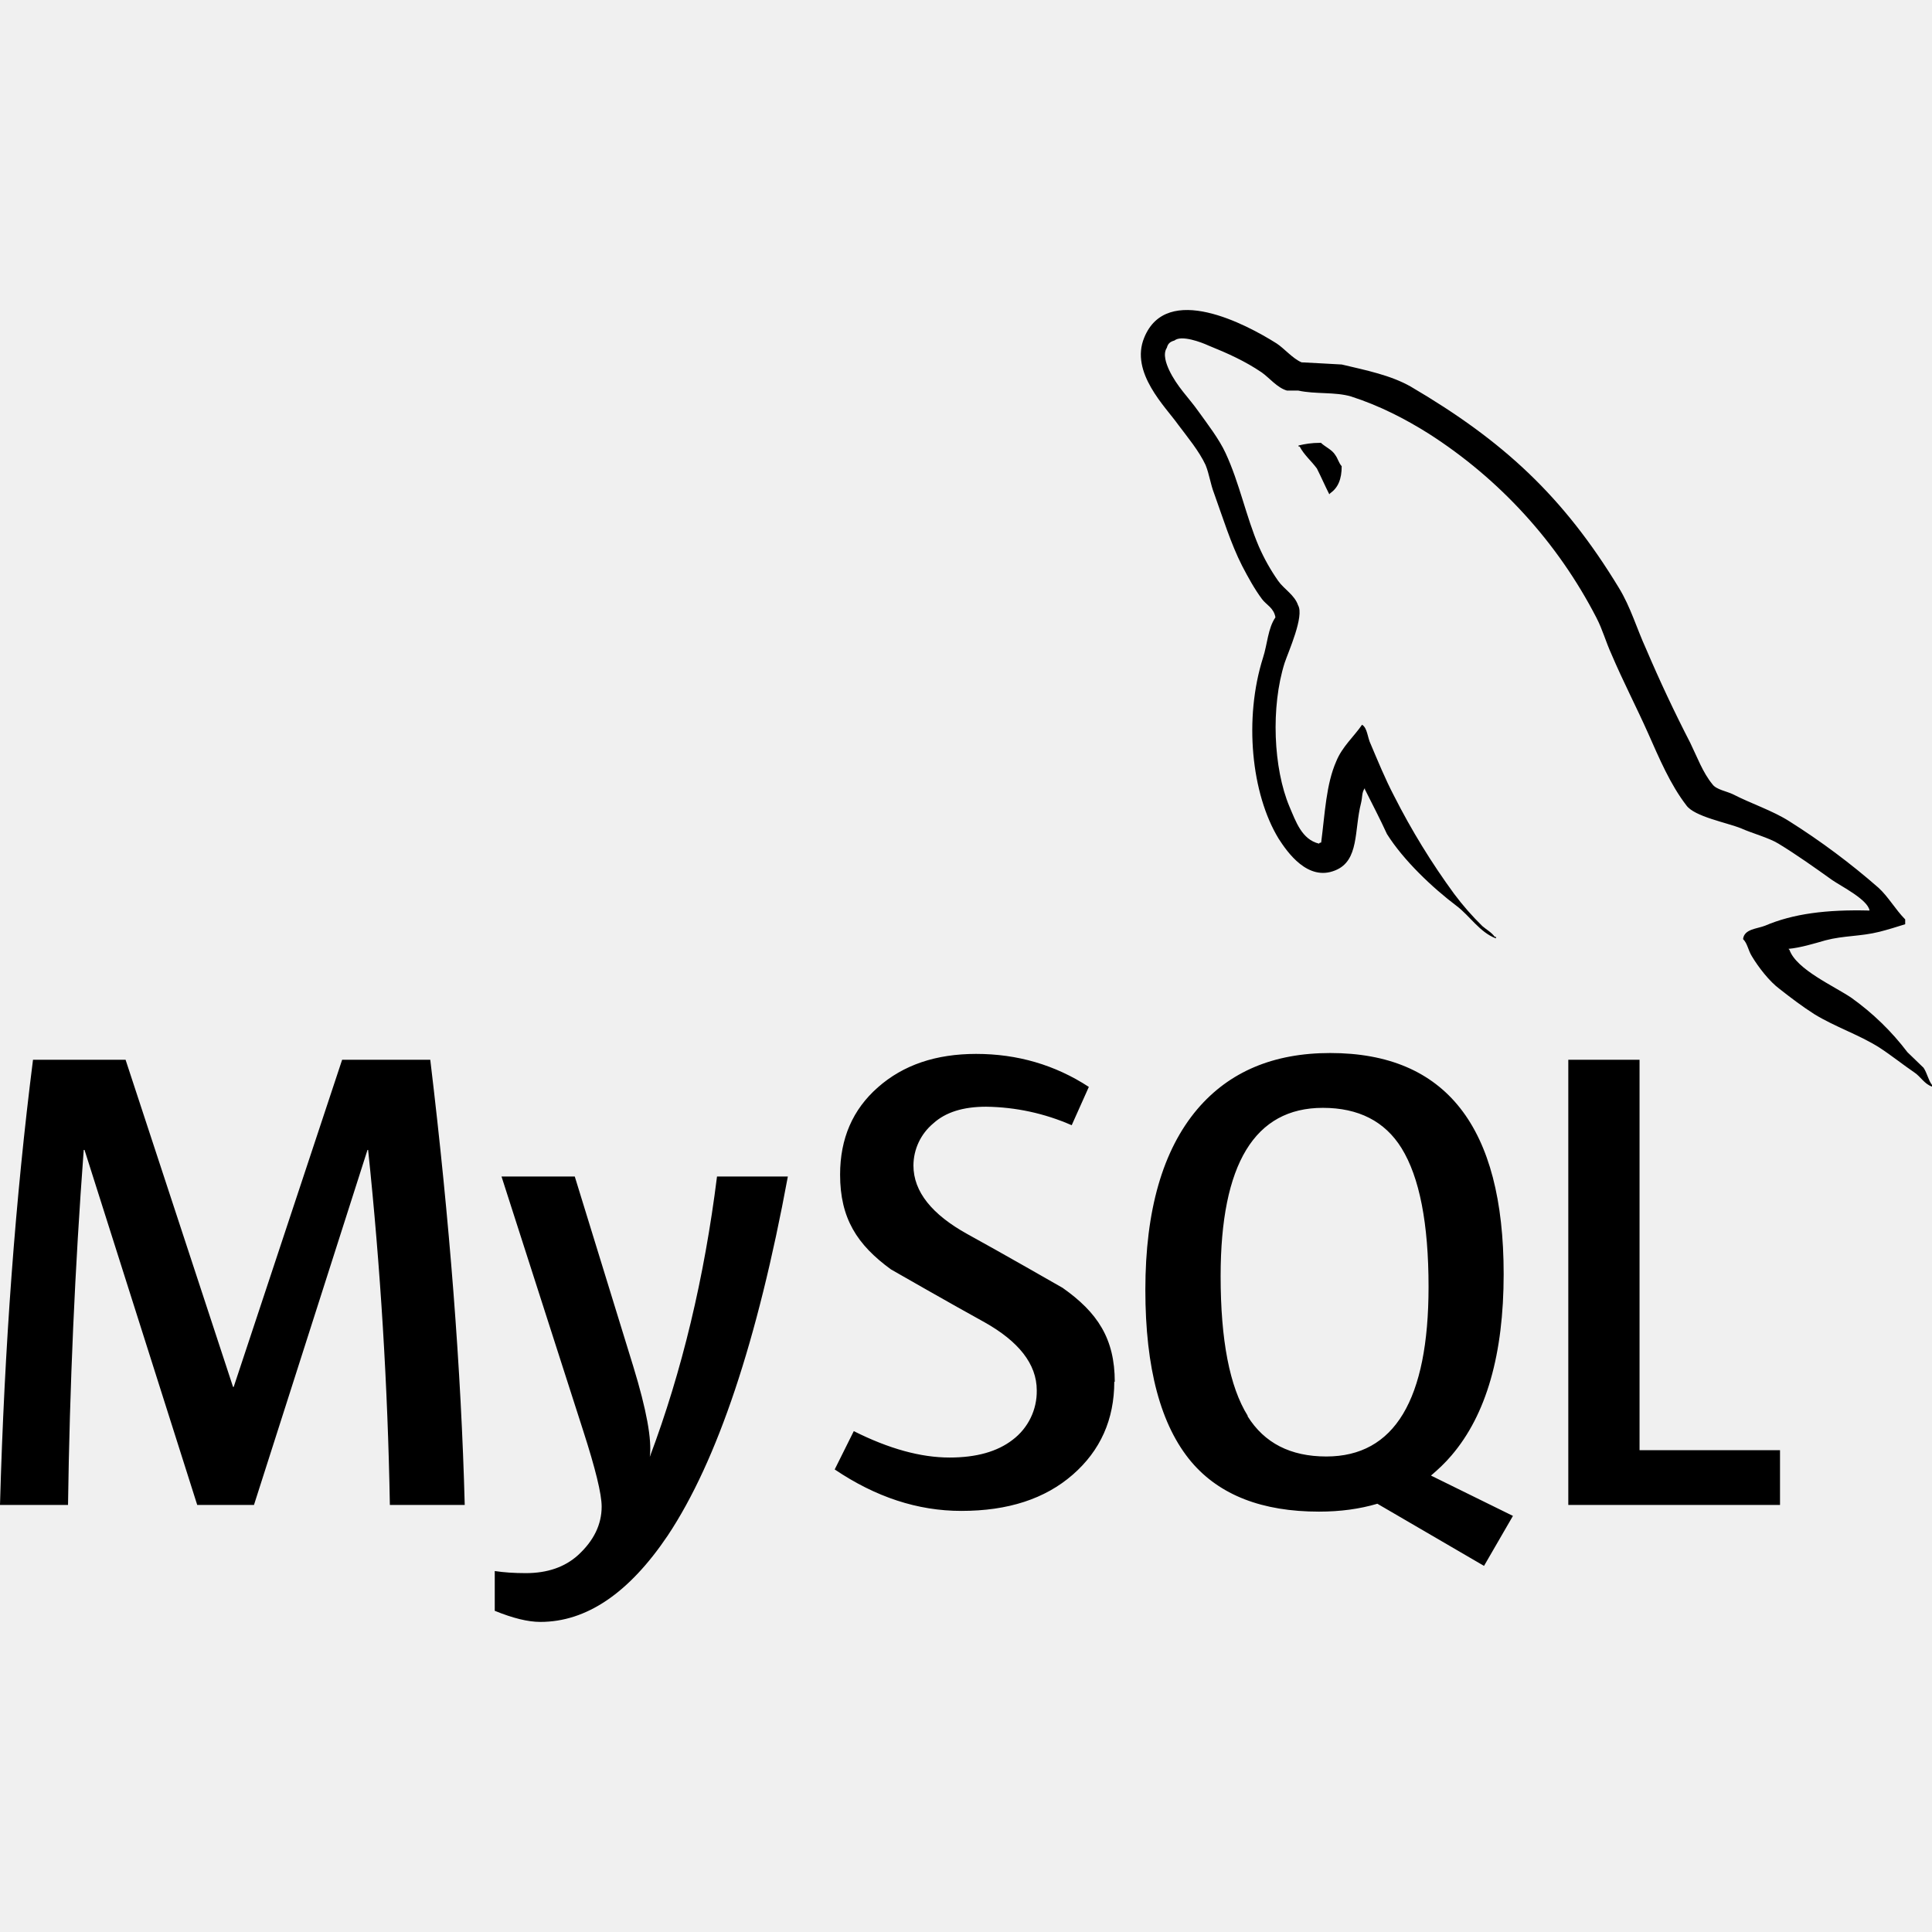
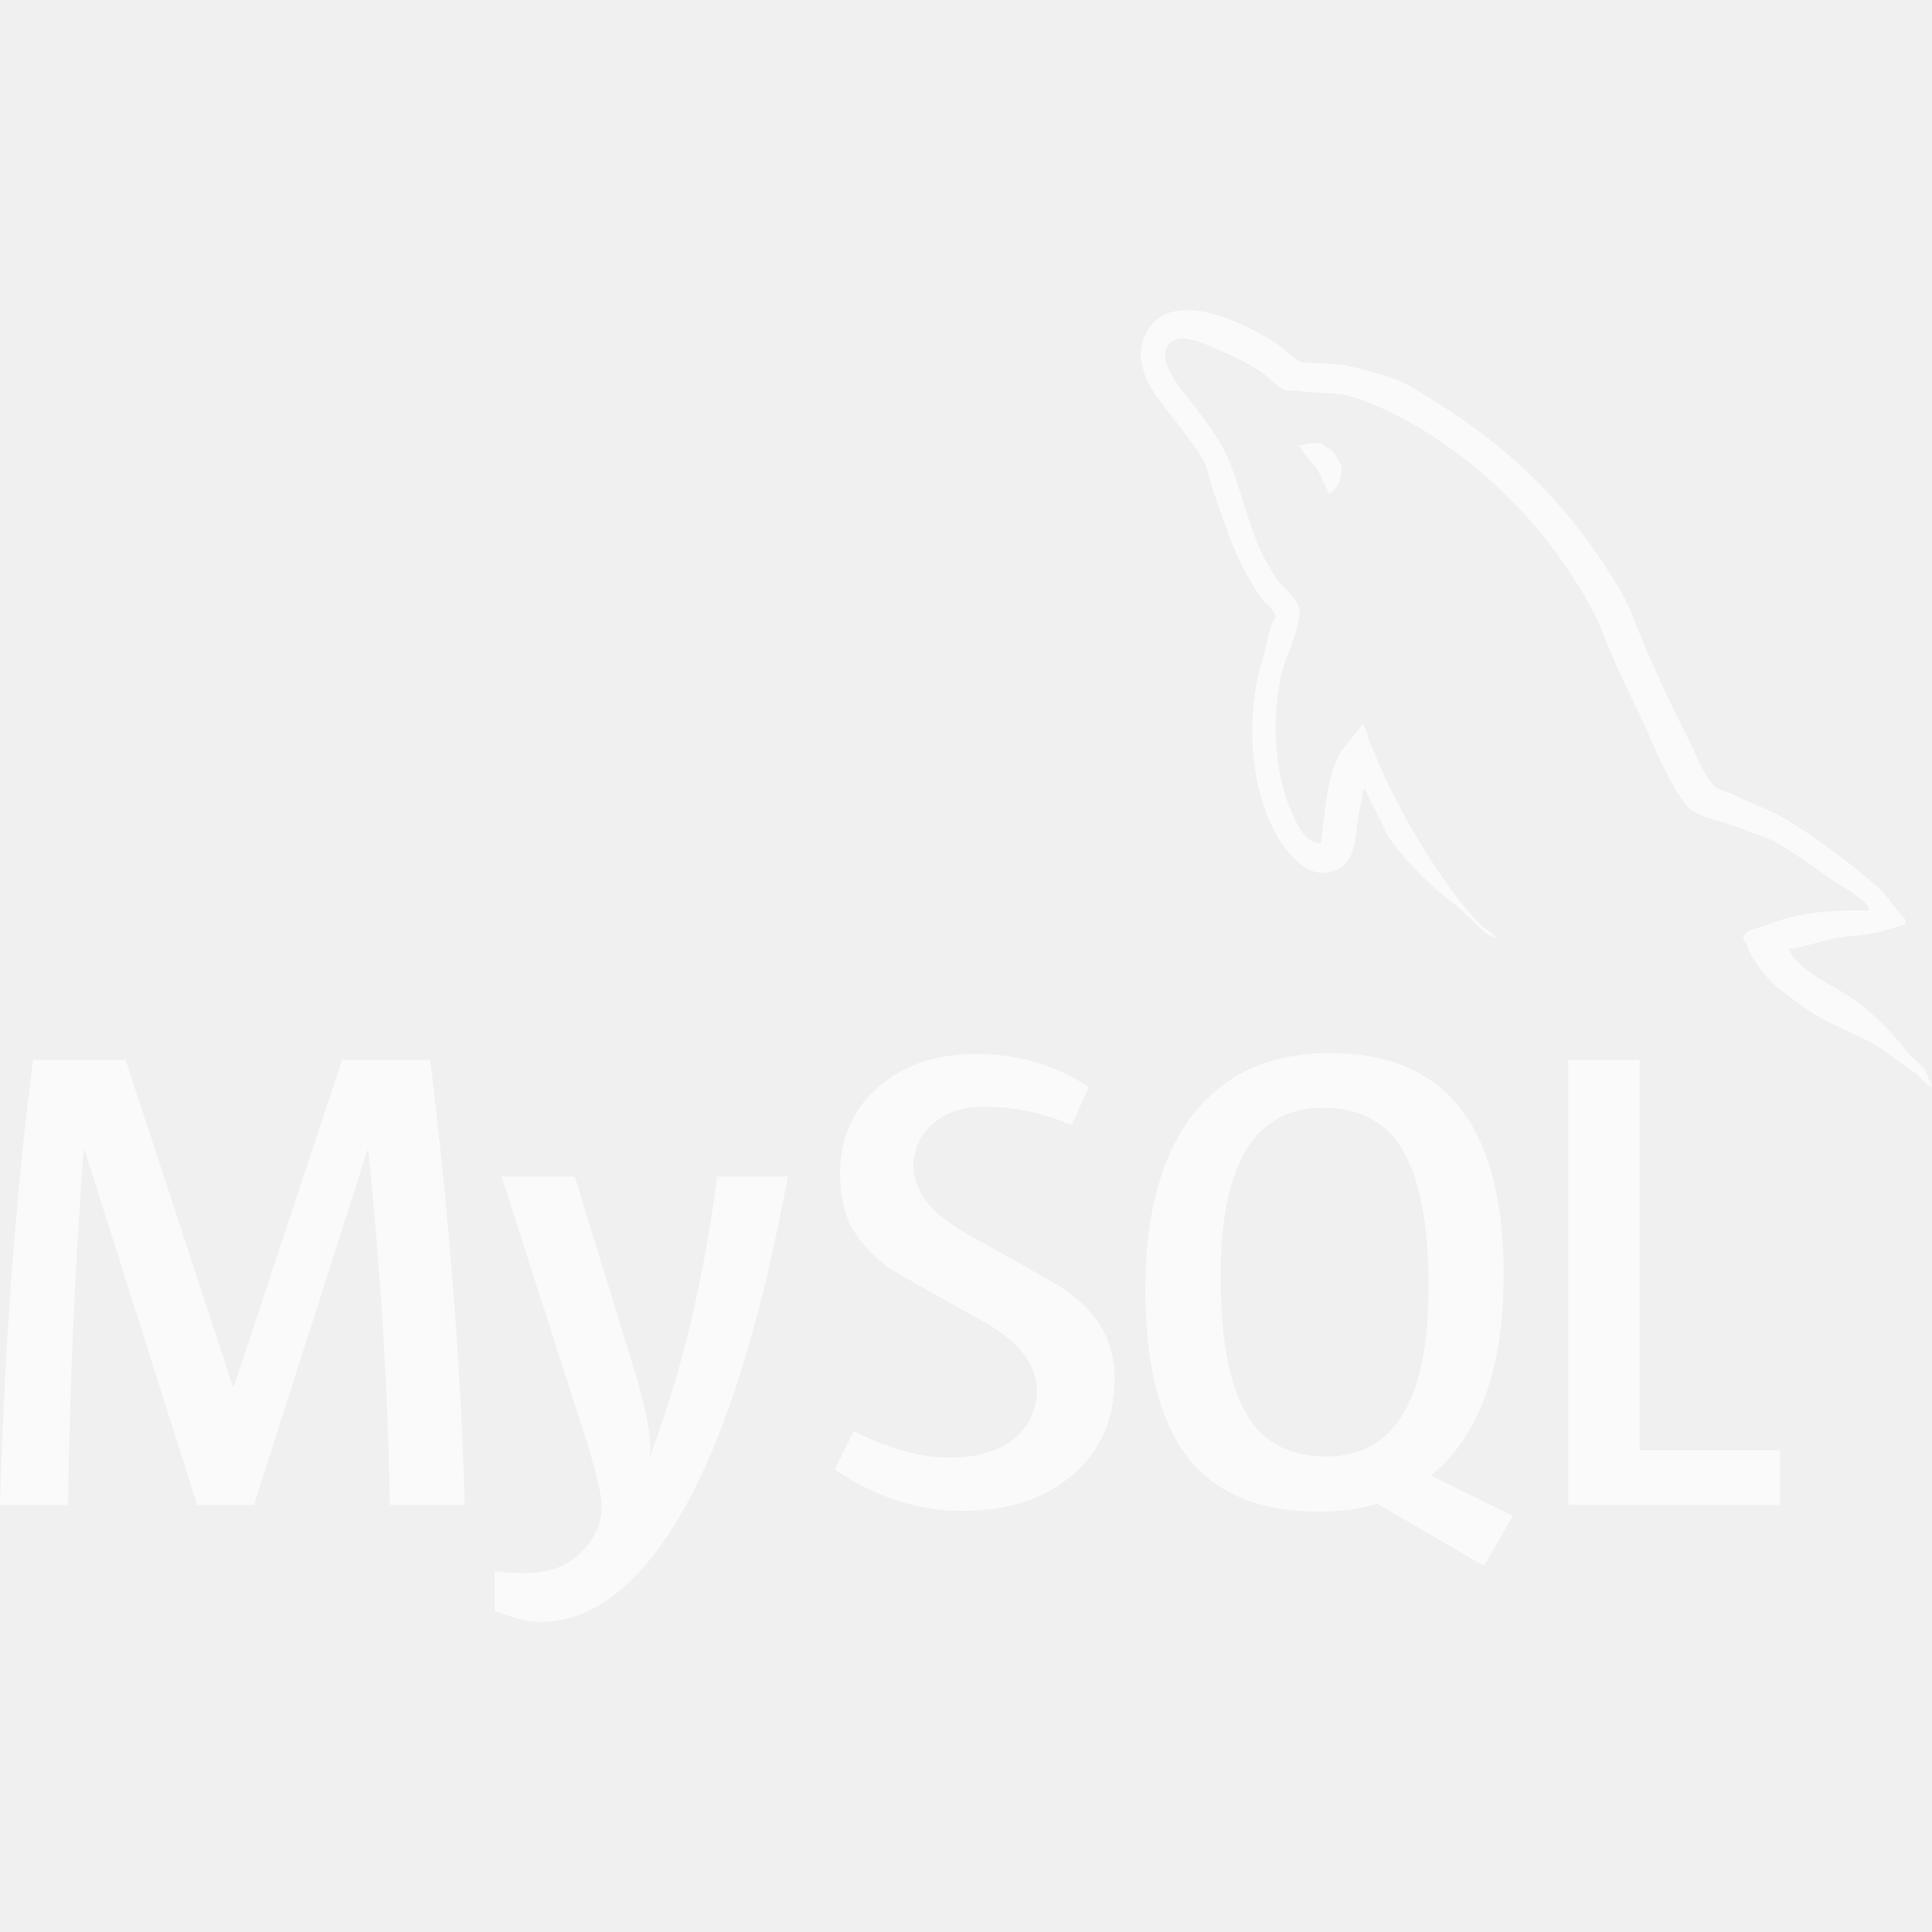
- <svg xmlns="http://www.w3.org/2000/svg" role="img" viewBox="0 0 24 24">
-   <path d="M16.405 5.501c-.115 0-.193.014-.274.033v.013h.014c.054.104.146.18.214.273.054.107.1.214.154.32l.014-.015c.094-.066.14-.172.14-.333-.04-.047-.046-.094-.08-.14-.04-.067-.126-.1-.18-.153zM5.77 18.695h-.927a50.854 50.854 0 00-.27-4.41h-.008l-1.41 4.41H2.45l-1.4-4.41h-.01a72.892 72.892 0 00-.195 4.41H0c.055-1.966.192-3.81.41-5.53h1.15l1.335 4.064h.008l1.347-4.064h1.095c.242 2.015.384 3.86.428 5.53zm4.017-4.08c-.378 2.045-.876 3.533-1.492 4.46-.482.716-1.01 1.073-1.583 1.073-.153 0-.34-.046-.566-.138v-.494c.11.017.24.026.386.026.268 0 .483-.075.647-.222.197-.18.295-.382.295-.605 0-.155-.077-.47-.23-.944L6.23 14.615h.91l.727 2.36c.164.536.233.91.205 1.123.4-1.064.678-2.227.835-3.483zm12.325 4.08h-2.63v-5.53h.885v4.85h1.745zm-3.32.135l-1.016-.5c.09-.076.177-.158.255-.25.433-.506.648-1.258.648-2.253 0-1.83-.718-2.746-2.155-2.746-.704 0-1.254.232-1.65.697-.43.508-.646 1.256-.646 2.245 0 .972.19 1.686.574 2.14.35.41.877.615 1.583.615.264 0 .506-.033.725-.098l1.325.772.36-.622zM15.5 17.588c-.225-.36-.337-.94-.337-1.736 0-1.393.424-2.09 1.27-2.09.443 0 .77.167.977.5.224.362.336.936.336 1.723 0 1.404-.424 2.108-1.27 2.108-.445 0-.77-.167-.978-.5zm-1.658-.425c0 .47-.172.856-.516 1.156-.344.3-.803.45-1.384.45-.543 0-1.064-.172-1.573-.515l.237-.476c.438.22.833.328 1.19.328.332 0 .593-.073.783-.22a.754.754 0 00.3-.615c0-.33-.23-.61-.648-.845-.388-.213-1.163-.657-1.163-.657-.422-.307-.632-.636-.632-1.177 0-.45.157-.81.47-1.085.315-.278.72-.415 1.22-.415.512 0 .98.136 1.4.41l-.213.476a2.726 2.726 0 00-1.064-.23c-.283 0-.502.068-.654.206a.685.685 0 00-.248.524c0 .328.234.61.666.85.393.215 1.187.67 1.187.67.433.305.648.63.648 1.168zm9.382-5.852c-.535-.014-.95.04-1.297.188-.1.04-.26.04-.274.167.055.053.063.14.11.214.08.134.218.313.346.407.14.11.28.216.427.31.26.16.555.255.81.416.145.094.293.213.44.313.073.05.12.14.214.172v-.02c-.046-.06-.06-.147-.105-.214-.067-.067-.134-.127-.2-.193a3.223 3.223 0 00-.695-.675c-.214-.146-.682-.35-.77-.595l-.013-.014c.146-.013.32-.066.46-.106.227-.06.435-.047.67-.106.106-.027.213-.06.32-.094v-.06c-.12-.12-.21-.283-.334-.395a8.867 8.867 0 00-1.104-.823c-.21-.134-.476-.22-.697-.334-.08-.04-.214-.06-.26-.127-.12-.146-.19-.34-.275-.514a17.69 17.69 0 01-.547-1.163c-.12-.262-.193-.523-.34-.763-.69-1.137-1.437-1.826-2.586-2.5-.247-.14-.543-.2-.856-.274-.167-.008-.334-.02-.5-.027-.11-.047-.216-.174-.31-.235-.38-.24-1.364-.76-1.644-.072-.18.434.267.862.422 1.082.115.153.26.328.34.5.047.116.06.235.107.356.106.294.207.622.347.897.073.14.153.287.247.413.054.073.146.107.167.227-.094.136-.1.334-.154.5-.24.757-.146 1.693.194 2.25.107.166.362.534.703.393.3-.12.234-.5.32-.835.02-.08.007-.133.048-.187v.015c.094.188.188.367.274.555.206.328.566.668.867.895.16.12.287.328.487.402v-.02h-.015c-.043-.058-.1-.086-.154-.133a3.445 3.445 0 01-.35-.4 8.76 8.76 0 01-.747-1.218c-.11-.21-.202-.436-.29-.643-.04-.08-.04-.2-.107-.24-.1.146-.247.273-.32.453-.127.288-.14.642-.188 1.01-.027.007-.014 0-.027.014-.214-.052-.287-.274-.367-.46-.2-.475-.233-1.238-.06-1.785.047-.14.247-.582.167-.716-.042-.127-.174-.2-.247-.303a2.478 2.478 0 01-.24-.427c-.16-.374-.24-.788-.414-1.162-.08-.173-.22-.354-.334-.513-.127-.18-.267-.307-.368-.52-.033-.073-.08-.194-.027-.274.014-.054.042-.075.094-.09.088-.072.335.022.422.062.247.1.455.194.662.334.094.066.195.193.315.226h.14c.214.047.455.014.655.073.355.114.675.28.962.46a5.953 5.953 0 012.085 2.286c.08.154.115.295.188.455.14.33.313.663.455.982.14.315.275.636.476.897.1.14.502.213.682.286.133.06.34.115.46.188.23.14.454.3.67.454.11.076.443.243.463.378z" />
+ <svg xmlns="http://www.w3.org/2000/svg" width="65" height="65" viewBox="0 0 65 65" fill="none">
+   <g opacity="0.65">
+     <path d="M44.43 14.899C44.119 14.899 43.907 14.936 43.688 14.988V15.023H43.726C43.872 15.305 44.121 15.511 44.306 15.762C44.452 16.052 44.577 16.342 44.723 16.629L44.761 16.588C45.015 16.41 45.14 16.123 45.14 15.687C45.032 15.559 45.015 15.432 44.923 15.307C44.815 15.126 44.582 15.037 44.436 14.893L44.43 14.899ZM15.627 50.632H13.117C13.046 46.642 12.802 42.657 12.385 38.688H12.364L8.545 50.632H6.635L2.844 38.688H2.817C2.52 42.663 2.344 46.647 2.289 50.632H0C0.149 45.308 0.52 40.313 1.11 35.655H4.225L7.841 46.662H7.862L11.51 35.655H14.476C15.132 41.112 15.516 46.109 15.635 50.632H15.627ZM26.506 39.582C25.483 45.121 24.134 49.151 22.466 51.661C21.16 53.601 19.73 54.568 18.178 54.568C17.764 54.568 17.258 54.443 16.645 54.194V52.856C16.943 52.902 17.295 52.926 17.691 52.926C18.417 52.926 18.999 52.723 19.443 52.325C19.977 51.837 20.242 51.29 20.242 50.686C20.242 50.267 20.034 49.413 19.619 48.13L16.873 39.582H19.337L21.306 45.974C21.751 47.426 21.938 48.438 21.862 49.015C22.945 46.134 23.698 42.984 24.123 39.582H26.506ZM59.887 50.632H52.764V35.655H55.161V48.791H59.887V50.632ZM50.895 50.998L48.143 49.644C48.387 49.438 48.623 49.216 48.834 48.967C50.007 47.596 50.589 45.559 50.589 42.865C50.589 37.908 48.644 35.428 44.752 35.428C42.846 35.428 41.356 36.056 40.284 37.315C39.119 38.691 38.534 40.717 38.534 43.396C38.534 46.028 39.049 47.962 40.089 49.191C41.037 50.302 42.464 50.857 44.376 50.857C45.091 50.857 45.746 50.768 46.34 50.592L49.928 52.682L50.903 50.998H50.895ZM41.979 47.634C41.37 46.659 41.066 45.088 41.066 42.932C41.066 39.16 42.215 37.272 44.506 37.272C45.706 37.272 46.592 37.724 47.152 38.626C47.759 39.607 48.062 41.161 48.062 43.293C48.062 47.095 46.914 49.002 44.623 49.002C43.417 49.002 42.537 48.55 41.974 47.648L41.979 47.634ZM37.489 46.483C37.489 47.756 37.023 48.801 36.091 49.614C35.16 50.426 33.916 50.833 32.343 50.833C30.872 50.833 29.461 50.367 28.083 49.438L28.725 48.149C29.911 48.745 30.981 49.037 31.948 49.037C32.847 49.037 33.553 48.839 34.068 48.441C34.325 48.247 34.533 47.995 34.674 47.706C34.815 47.416 34.886 47.098 34.881 46.776C34.881 45.882 34.258 45.123 33.126 44.487C32.075 43.91 29.976 42.708 29.976 42.708C28.833 41.876 28.264 40.985 28.264 39.52C28.264 38.301 28.689 37.326 29.537 36.581C30.39 35.828 31.487 35.458 32.841 35.458C34.228 35.458 35.495 35.826 36.633 36.568L36.056 37.857C35.147 37.458 34.167 37.246 33.174 37.234C32.408 37.234 31.815 37.418 31.403 37.792C31.194 37.965 31.026 38.182 30.91 38.427C30.794 38.672 30.733 38.94 30.732 39.211C30.732 40.099 31.365 40.863 32.535 41.513C33.6 42.096 35.75 43.328 35.75 43.328C36.923 44.154 37.505 45.034 37.505 46.491L37.489 46.483ZM62.898 30.634C61.449 30.596 60.325 30.742 59.386 31.143C59.115 31.251 58.681 31.251 58.644 31.595C58.792 31.739 58.814 31.974 58.941 32.175C59.158 32.538 59.532 33.023 59.879 33.277C60.258 33.575 60.637 33.862 61.035 34.117C61.739 34.55 62.538 34.807 63.229 35.243C63.621 35.498 64.022 35.82 64.42 36.091C64.618 36.227 64.745 36.47 65 36.557V36.503C64.875 36.34 64.838 36.105 64.716 35.923C64.534 35.742 64.353 35.579 64.174 35.401C63.642 34.7 63.008 34.084 62.292 33.572C61.712 33.177 60.445 32.624 60.206 31.961L60.171 31.923C60.566 31.888 61.038 31.744 61.417 31.636C62.032 31.474 62.595 31.509 63.231 31.349C63.519 31.276 63.808 31.186 64.098 31.094V30.932C63.773 30.607 63.529 30.165 63.194 29.862C62.256 29.043 61.257 28.297 60.203 27.633C59.635 27.27 58.914 27.037 58.316 26.729C58.099 26.62 57.736 26.566 57.612 26.384C57.287 25.989 57.097 25.464 56.867 24.992C56.335 23.961 55.841 22.91 55.385 21.843C55.06 21.133 54.863 20.426 54.465 19.776C52.596 16.697 50.573 14.831 47.461 13.005C46.792 12.626 45.99 12.464 45.142 12.263C44.69 12.242 44.238 12.209 43.788 12.19C43.49 12.063 43.203 11.719 42.949 11.554C41.92 10.904 39.255 9.495 38.496 11.359C38.009 12.534 39.219 13.693 39.639 14.289C39.951 14.704 40.343 15.178 40.56 15.643C40.687 15.957 40.722 16.28 40.85 16.608C41.137 17.404 41.41 18.292 41.79 19.037C41.987 19.416 42.204 19.814 42.459 20.155C42.605 20.353 42.854 20.445 42.911 20.77C42.656 21.139 42.64 21.675 42.494 22.124C41.844 24.174 42.098 26.709 43.019 28.218C43.309 28.668 44 29.664 44.923 29.282C45.736 28.957 45.557 27.928 45.79 27.021C45.844 26.804 45.809 26.661 45.92 26.515V26.555C46.174 27.064 46.429 27.549 46.662 28.058C47.22 28.947 48.195 29.867 49.01 30.482C49.443 30.807 49.787 31.371 50.329 31.571V31.517H50.288C50.172 31.36 50.017 31.284 49.871 31.157C49.528 30.82 49.211 30.458 48.923 30.073C48.16 29.031 47.484 27.927 46.9 26.774C46.602 26.206 46.353 25.594 46.115 25.033C46.007 24.816 46.007 24.491 45.825 24.383C45.554 24.779 45.156 25.122 44.958 25.61C44.614 26.39 44.579 27.349 44.449 28.345C44.376 28.364 44.411 28.345 44.376 28.383C43.797 28.242 43.599 27.641 43.382 27.137C42.84 25.851 42.751 23.785 43.22 22.303C43.347 21.924 43.889 20.727 43.672 20.364C43.558 20.02 43.201 19.822 43.003 19.543C42.749 19.18 42.531 18.793 42.353 18.387C41.92 17.374 41.703 16.253 41.232 15.24C41.015 14.771 40.636 14.281 40.327 13.85C39.983 13.363 39.604 13.019 39.33 12.442C39.241 12.244 39.114 11.917 39.257 11.7C39.295 11.554 39.371 11.497 39.512 11.456C39.75 11.261 40.419 11.516 40.655 11.624C41.324 11.895 41.887 12.149 42.448 12.529C42.702 12.707 42.976 13.051 43.301 13.141H43.68C44.26 13.268 44.912 13.179 45.454 13.338C46.415 13.647 47.282 14.097 48.059 14.584C50.455 16.114 52.403 18.25 53.706 20.776C53.923 21.193 54.018 21.575 54.215 22.008C54.595 22.902 55.063 23.803 55.448 24.668C55.827 25.521 56.193 26.39 56.737 27.097C57.008 27.476 58.096 27.674 58.584 27.871C58.944 28.034 59.505 28.183 59.83 28.381C60.453 28.76 61.059 29.193 61.644 29.61C61.942 29.816 62.844 30.268 62.898 30.634Z" fill="white" />
+   </g>
</svg>
